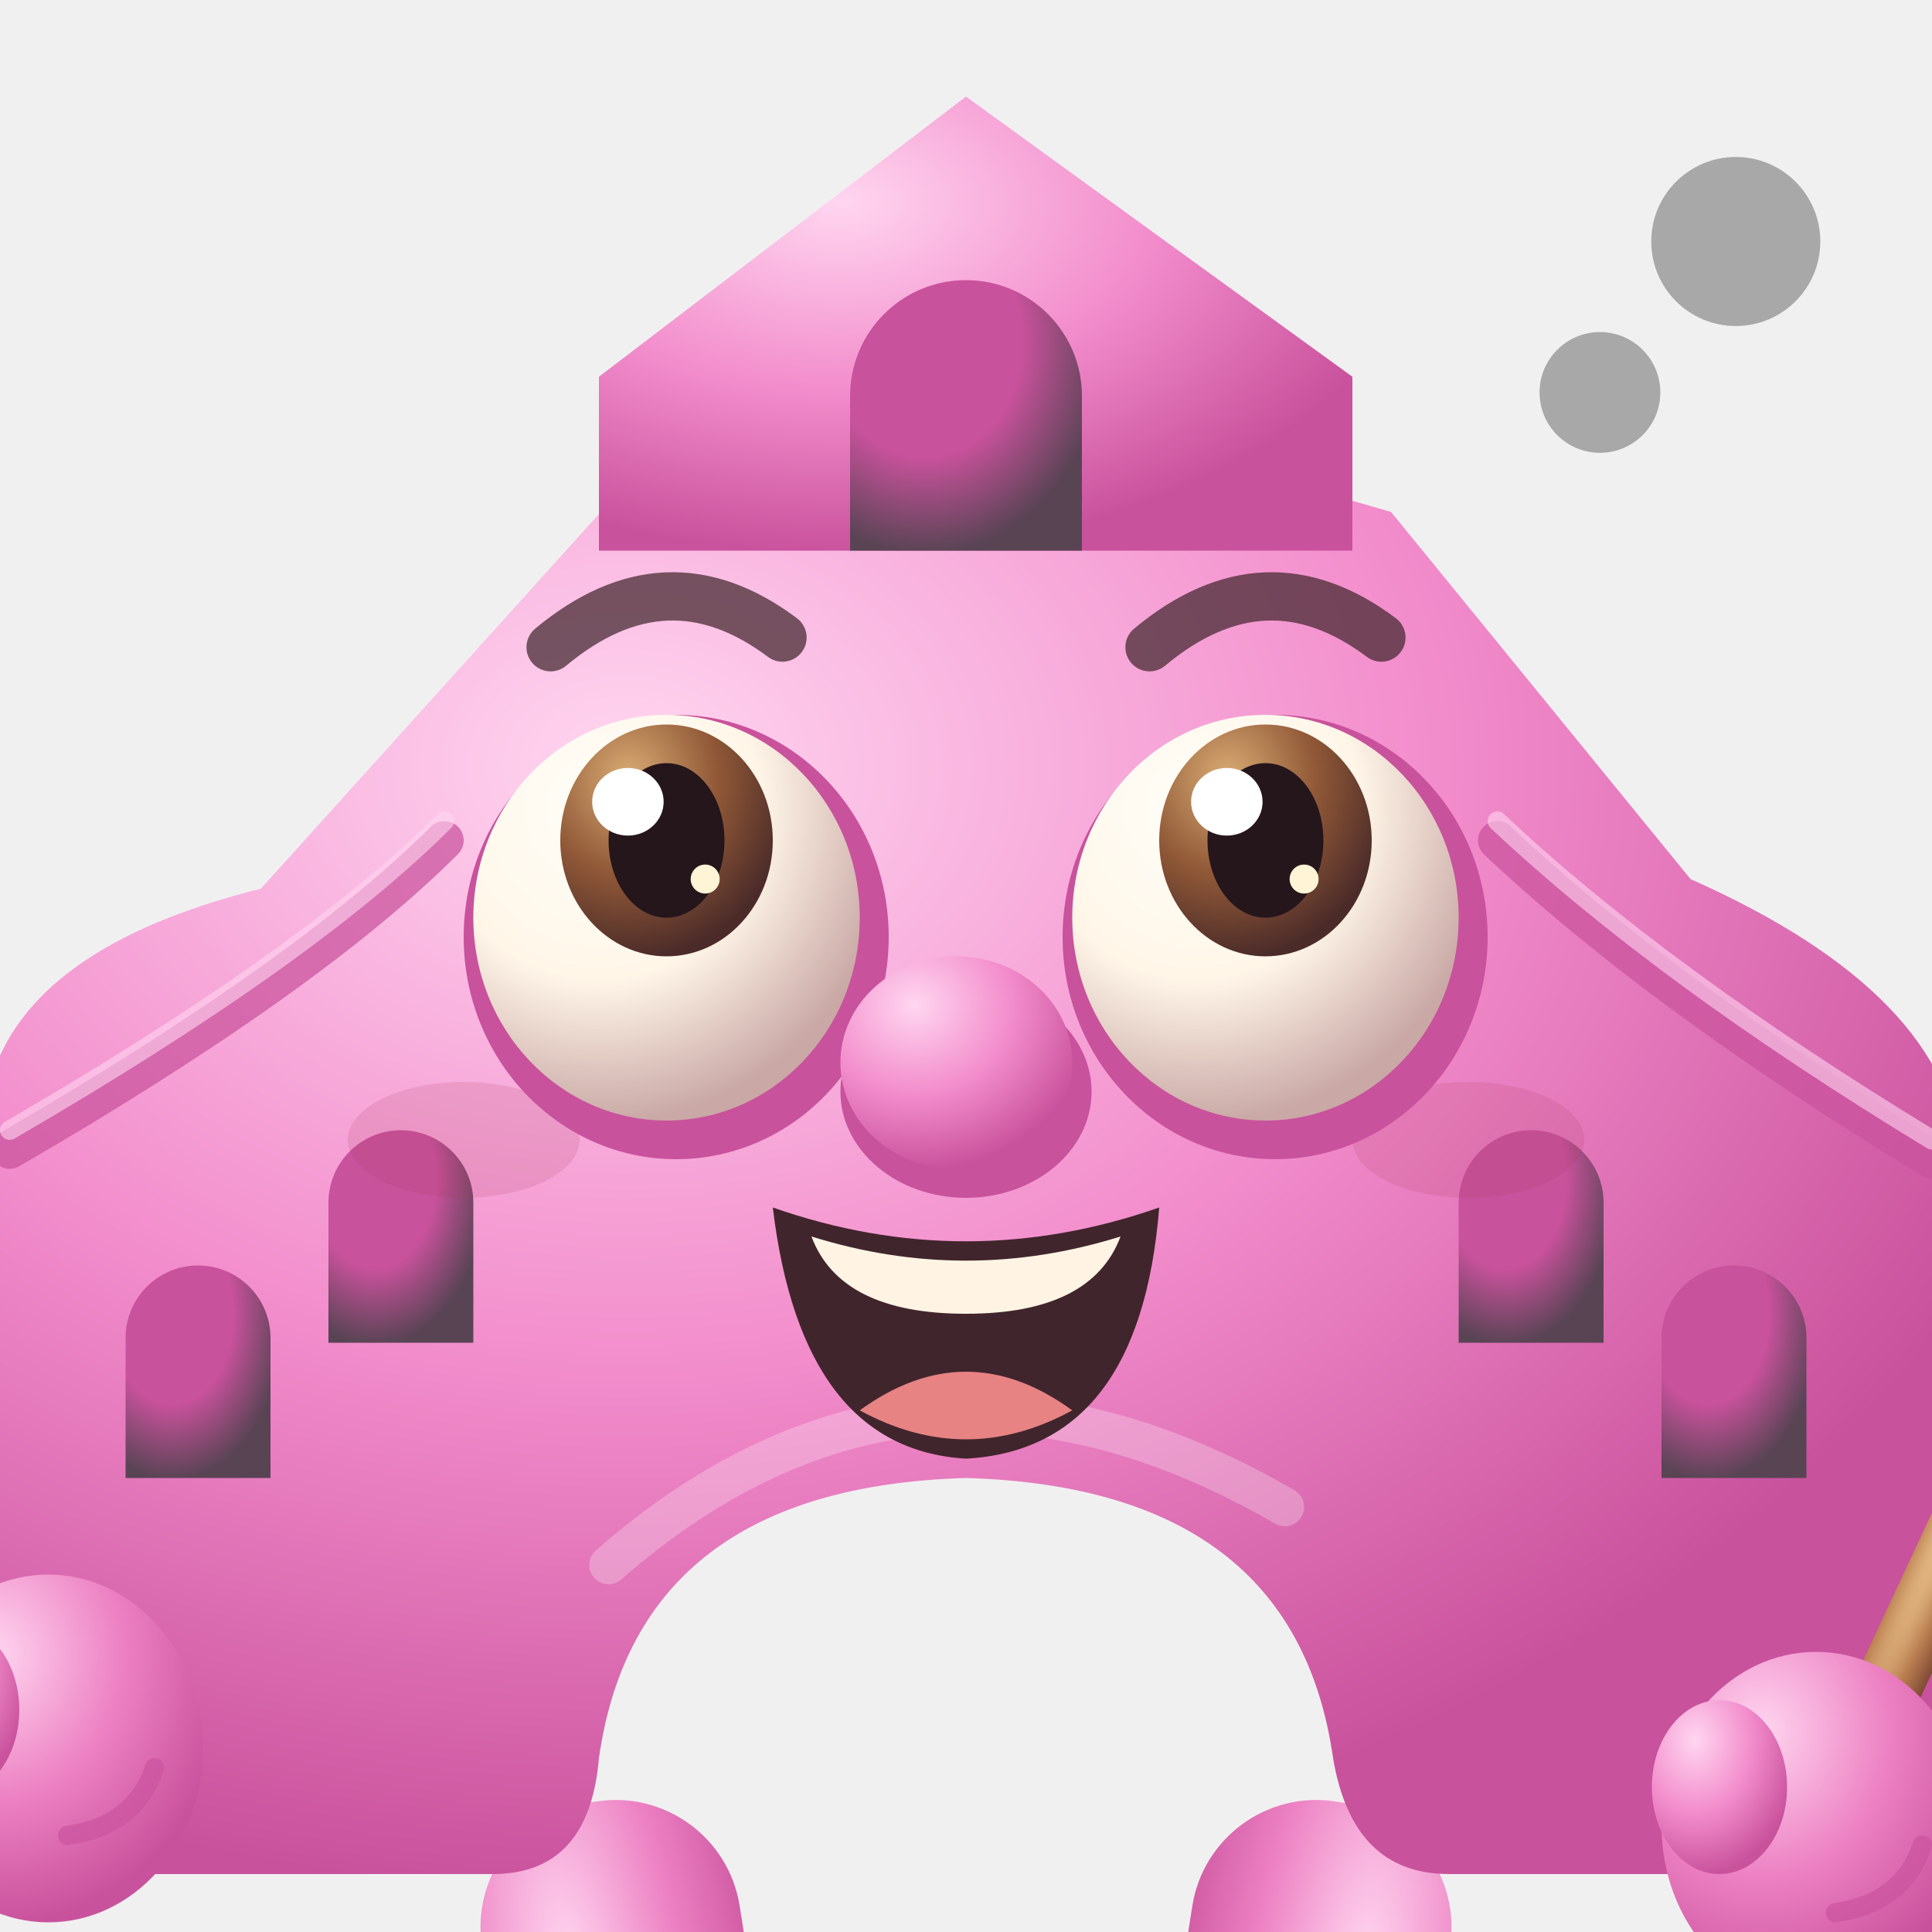
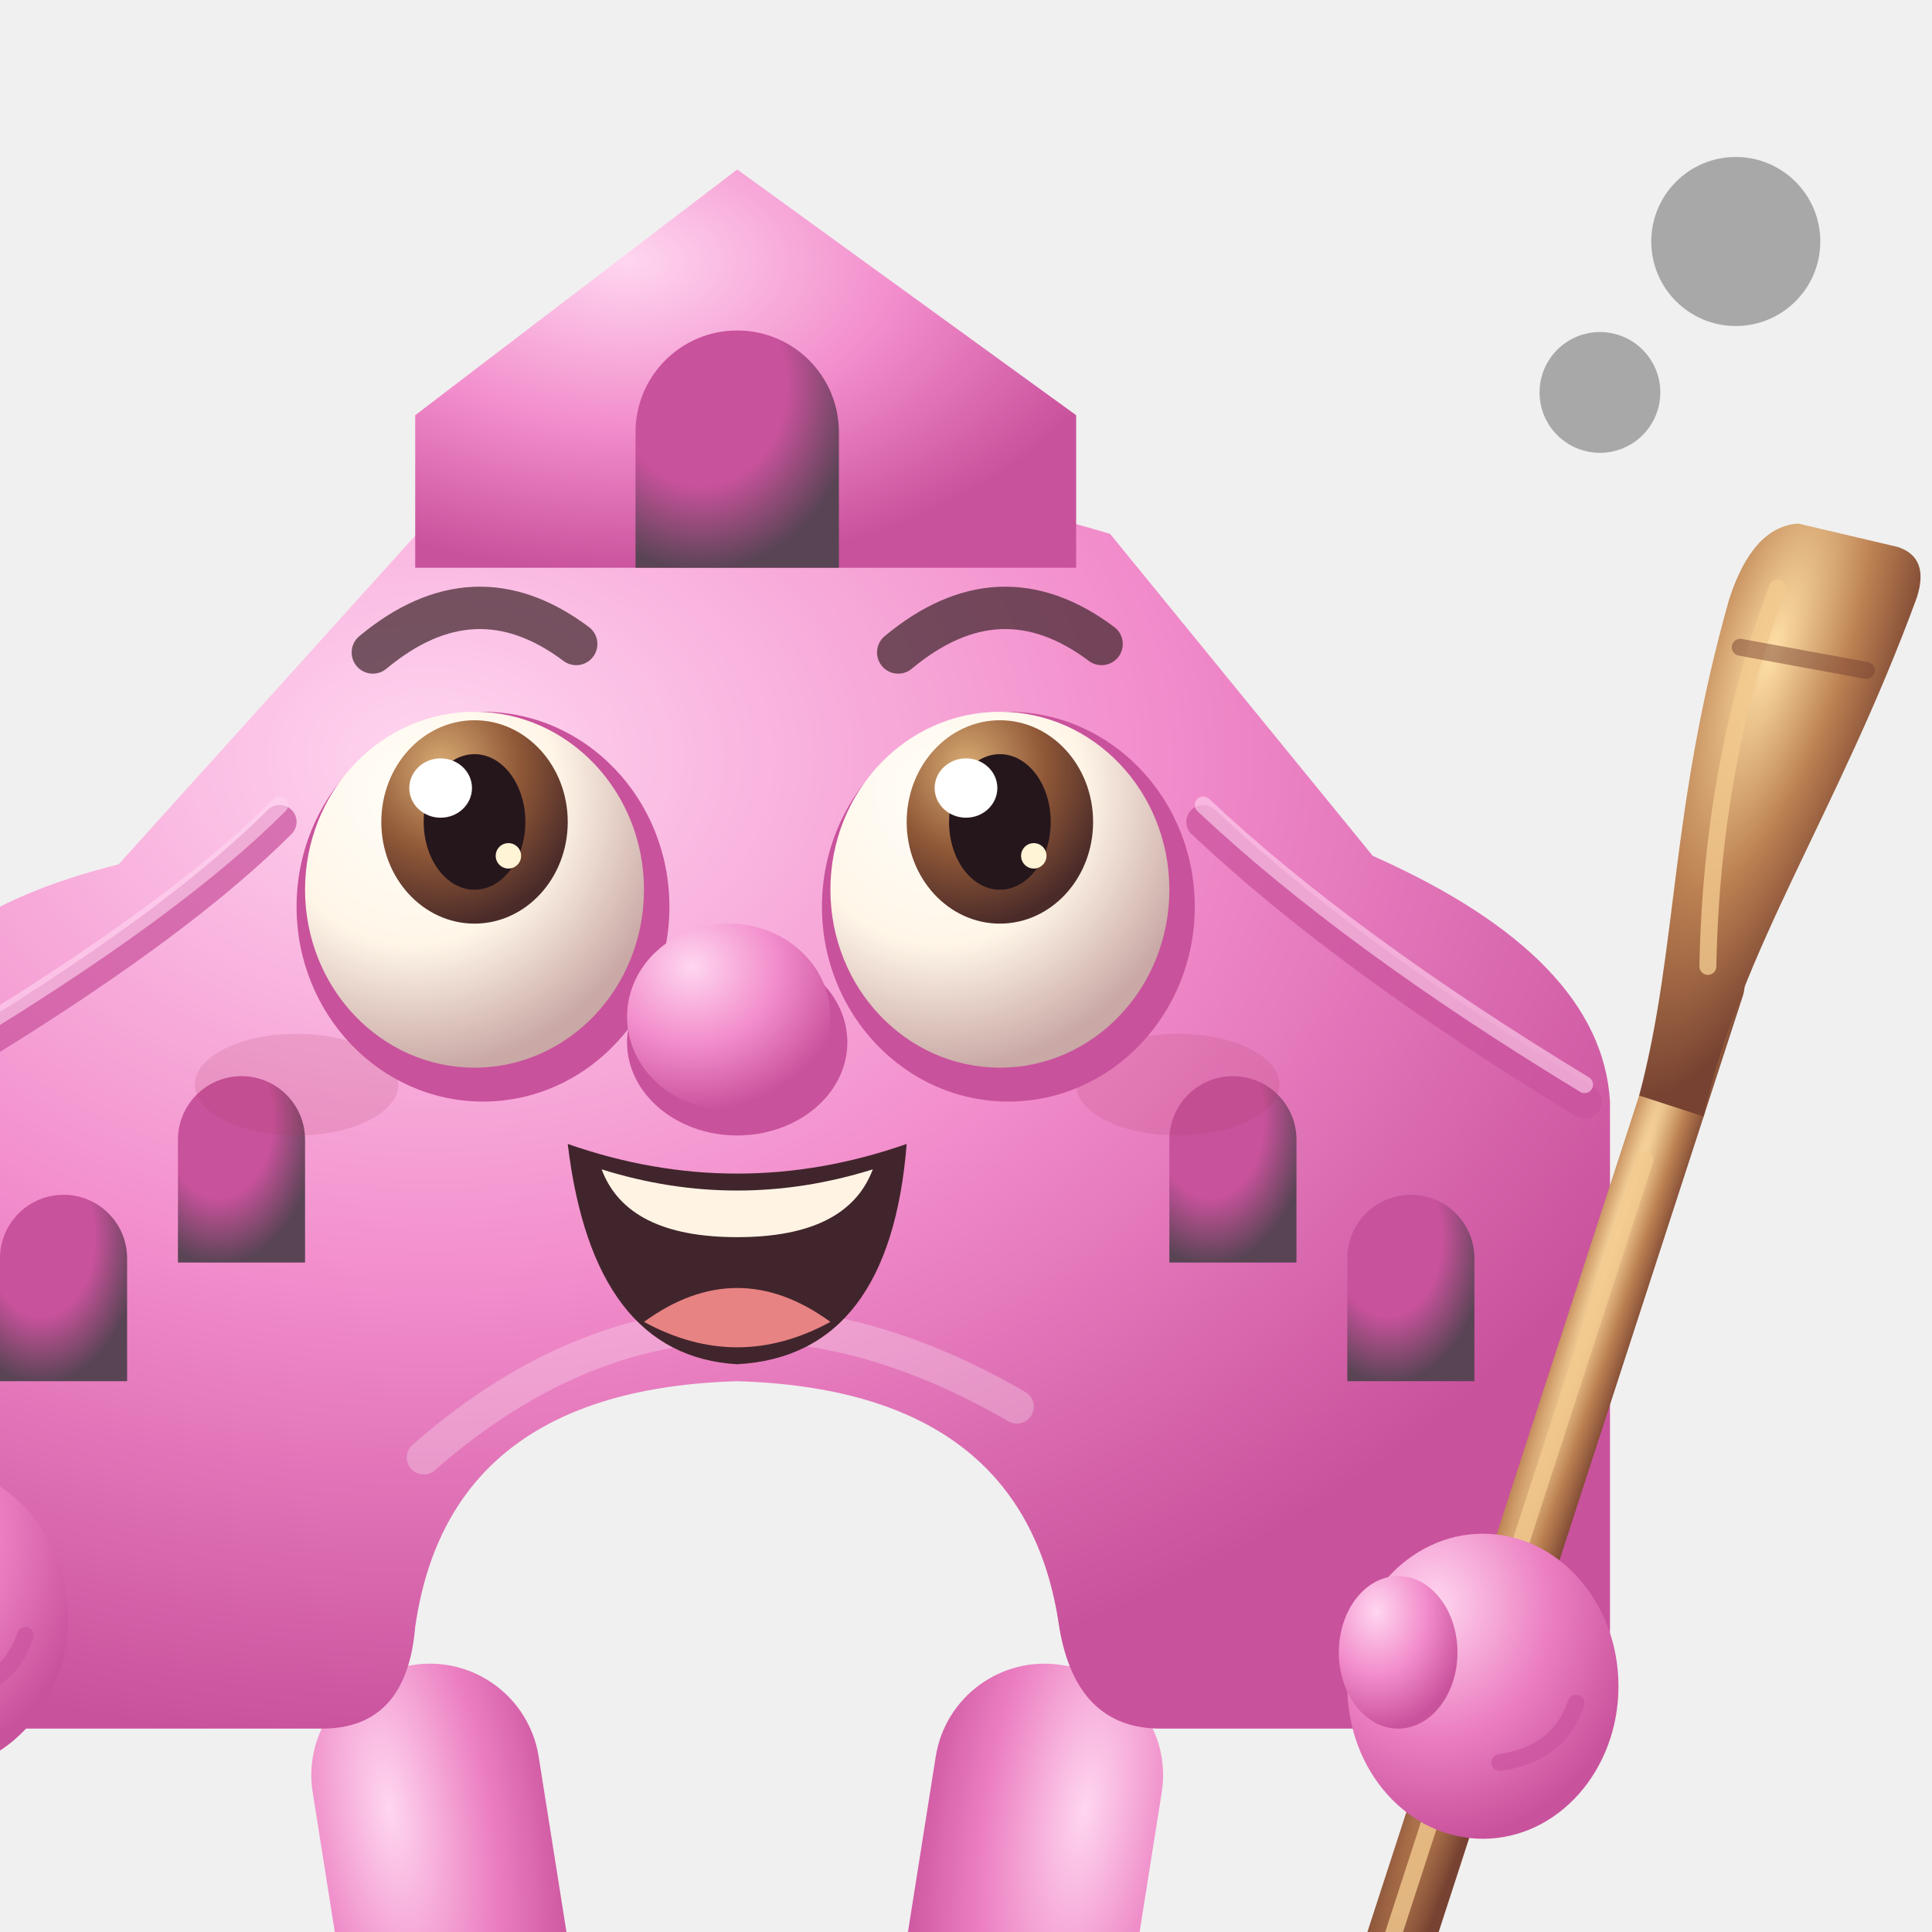
<svg xmlns="http://www.w3.org/2000/svg" viewBox="0 0 64 64" width="48" height="48" role="img" aria-label="Venice, Channels, planning">
  <defs>
    <radialGradient id="sm-venice-clay" cx="32%" cy="23%" r="78%">
      <stop offset="0" stop-color="#FFD6F0" />
      <stop offset="0.54" stop-color="#F28CCB" />
      <stop offset="1" stop-color="#C9529C" />
    </radialGradient>
    <radialGradient id="sm-venice-arm" cx="32%" cy="23%" r="78%">
      <stop offset="0" stop-color="#FFD6F0" />
      <stop offset="0.54" stop-color="#EC80C2" />
      <stop offset="1" stop-color="#C9529C" />
    </radialGradient>
    <radialGradient id="sm-venice-recess" cx="32%" cy="23%" r="78%">
      <stop offset="0" stop-color="#C9529C" />
      <stop offset="0.54" stop-color="#C9529C" />
      <stop offset="1" stop-color="#594454" />
    </radialGradient>
    <radialGradient id="sm-venice-boot" cx="32%" cy="23%" r="78%">
      <stop offset="0" stop-color="#d39a69" />
      <stop offset="0.54" stop-color="#966347" />
      <stop offset="1" stop-color="#4a302d" />
    </radialGradient>
    <radialGradient id="sm-venice-wood" cx="32%" cy="23%" r="78%">
      <stop offset="0" stop-color="#ffe0a6" />
      <stop offset="0.54" stop-color="#bb8051" />
      <stop offset="1" stop-color="#774231" />
    </radialGradient>
    <radialGradient id="sm-venice-gold" cx="32%" cy="23%" r="78%">
      <stop offset="0" stop-color="#fff5bb" />
      <stop offset="0.54" stop-color="#ebba54" />
      <stop offset="1" stop-color="#aa612e" />
    </radialGradient>
    <radialGradient id="sm-venice-red" cx="32%" cy="23%" r="78%">
      <stop offset="0" stop-color="#ffb3a4" />
      <stop offset="0.54" stop-color="#e47065" />
      <stop offset="1" stop-color="#a53247" />
    </radialGradient>
    <radialGradient id="sm-venice-white" cx="32%" cy="23%" r="78%">
      <stop offset="0" stop-color="#fffef9" />
      <stop offset="0.54" stop-color="#fff6e8" />
      <stop offset="1" stop-color="#c9a8a5" />
    </radialGradient>
    <radialGradient id="sm-venice-iris" cx="32%" cy="23%" r="78%">
      <stop offset="0" stop-color="#d9ab73" />
      <stop offset="0.54" stop-color="#905837" />
      <stop offset="1" stop-color="#4b2b29" />
    </radialGradient>
    <radialGradient id="sm-venice-floor">
      <stop stop-color="#38252e" stop-opacity=".31" />
      <stop offset=".55" stop-color="#483442" stop-opacity=".2" />
      <stop offset="1" stop-color="#483442" stop-opacity="0" />
    </radialGradient>
  </defs>
-   <g transform="scale(0.32) translate(-50 -63)">
+   <g transform="scale(0.2807) translate(-63 -53)">
    <g transform="translate(119 302) rotate(-9) scale(1 1)">
      <rect x="-13" y="-53" width="27" height="71" rx="13" fill="url(#sm-venice-arm)" />
      <path d="M-17-13Q-12-20 12-17Q23-17 21-6L20 23Q32 37 14 45H-27Q-45 44-42 29Q-41 12-22 11Z" fill="url(#sm-venice-boot)" />
      <path d="M-42 32Q-24 42 22 32Q27 46 12 47H-28Q-45 45-42 32Z" fill="#49302b" />
      <path d="M-40 33Q-20 43 24 33" fill="none" stroke="#bd9169" stroke-width="2.7" stroke-linecap="round" stroke-linejoin="round" />
      <path d="M-39 30Q-33 17-19 17M-15-10Q-4-15 13-10" fill="none" stroke="#f1bd89" stroke-width="3" opacity="0.55" stroke-linecap="round" stroke-linejoin="round" />
      <ellipse cx="-15" cy="-3" rx="2.7" ry="2.7" fill="#3b2826" />
      <ellipse cx="2" cy="-1" rx="2.7" ry="2.7" fill="#3b2826" />
      <path d="M-15 -3l17 2" fill="none" stroke="#f4d3a6" stroke-width="2.5" stroke-linecap="round" stroke-linejoin="round" />
      <ellipse cx="-17" cy="4" rx="2.7" ry="2.7" fill="#3b2826" />
      <ellipse cx="0" cy="6" rx="2.7" ry="2.7" fill="#3b2826" />
      <path d="M-17 4l17 2" fill="none" stroke="#f4d3a6" stroke-width="2.5" stroke-linecap="round" stroke-linejoin="round" />
      <ellipse cx="-19" cy="11" rx="2.7" ry="2.7" fill="#3b2826" />
      <ellipse cx="-2" cy="13" rx="2.7" ry="2.7" fill="#3b2826" />
      <path d="M-19 11l17 2" fill="none" stroke="#f4d3a6" stroke-width="2.5" stroke-linecap="round" stroke-linejoin="round" />
      <path d="M-10 17q-14 9-17 5M-10 17q8 4 10 11" fill="none" stroke="#dfad7d" stroke-width="2" opacity="0.7" stroke-linecap="round" stroke-linejoin="round" />
      <path d="M-29 26l6 1m-9-5l4 1m36-3l5-1" fill="none" stroke="#d5a47a" stroke-width="1.5" opacity="0.65" stroke-linecap="round" stroke-linejoin="round" />
    </g>
    <g transform="translate(181 302) rotate(9) scale(-1 1)">
      <rect x="-13" y="-53" width="27" height="71" rx="13" fill="url(#sm-venice-arm)" />
      <path d="M-17-13Q-12-20 12-17Q23-17 21-6L20 23Q32 37 14 45H-27Q-45 44-42 29Q-41 12-22 11Z" fill="url(#sm-venice-boot)" />
      <path d="M-42 32Q-24 42 22 32Q27 46 12 47H-28Q-45 45-42 32Z" fill="#49302b" />
      <path d="M-40 33Q-20 43 24 33" fill="none" stroke="#bd9169" stroke-width="2.7" stroke-linecap="round" stroke-linejoin="round" />
      <path d="M-39 30Q-33 17-19 17M-15-10Q-4-15 13-10" fill="none" stroke="#f1bd89" stroke-width="3" opacity="0.55" stroke-linecap="round" stroke-linejoin="round" />
      <ellipse cx="-15" cy="-3" rx="2.7" ry="2.7" fill="#3b2826" />
      <ellipse cx="2" cy="-1" rx="2.7" ry="2.7" fill="#3b2826" />
      <path d="M-15 -3l17 2" fill="none" stroke="#f4d3a6" stroke-width="2.5" stroke-linecap="round" stroke-linejoin="round" />
      <ellipse cx="-17" cy="4" rx="2.7" ry="2.7" fill="#3b2826" />
      <ellipse cx="0" cy="6" rx="2.7" ry="2.7" fill="#3b2826" />
      <path d="M-17 4l17 2" fill="none" stroke="#f4d3a6" stroke-width="2.5" stroke-linecap="round" stroke-linejoin="round" />
      <ellipse cx="-19" cy="11" rx="2.7" ry="2.7" fill="#3b2826" />
      <ellipse cx="-2" cy="13" rx="2.7" ry="2.7" fill="#3b2826" />
      <path d="M-19 11l17 2" fill="none" stroke="#f4d3a6" stroke-width="2.5" stroke-linecap="round" stroke-linejoin="round" />
      <path d="M-10 17q-14 9-17 5M-10 17q8 4 10 11" fill="none" stroke="#dfad7d" stroke-width="2" opacity="0.7" stroke-linecap="round" stroke-linejoin="round" />
      <path d="M-29 26l6 1m-9-5l4 1m36-3l5-1" fill="none" stroke="#d5a47a" stroke-width="1.5" opacity="0.65" stroke-linecap="round" stroke-linejoin="round" />
    </g>
    <path d="M111 187Q65 176 45 220Q37 249 59 254Q76 247 76 225L110 211Z" fill="url(#sm-venice-arm)" />
    <path d="M207 183Q238 183 250 239L232 254Q219 209 204 222Z" fill="url(#sm-venice-arm)" />
    <path d="M49 244V175Q53 161 77 155L114 114Q147 102 194 116L225 154Q252 166 253 183V245Q253 257 242 257H200Q190 257 188 245Q184 217 150 216Q116 217 112 245Q111 257 101 257H61Q49 257 49 244Z" fill="url(#sm-venice-clay)" />
    <path d="M112 102L150 73L190 102V120H112Z" fill="url(#sm-venice-clay)" />
    <path d="M138 120v-16a12 12 0 0 1 24 0v16Z" fill="url(#sm-venice-recess)" />
    <path d="M51 182Q82 164 96 150M205 150Q222 166 250 183" fill="none" stroke="#C9529C" stroke-width="4" opacity="0.73" stroke-linecap="round" stroke-linejoin="round" />
    <g transform="translate(0 -2)">
      <path d="M51 182Q82 164 96 150M205 150Q222 166 250 183" fill="none" stroke="#FFD6F0" stroke-width="2" opacity="0.6" stroke-linecap="round" stroke-linejoin="round" />
    </g>
    <path d="M63 216v-14.5a7.5 7.5 0 0 1 15 0v14.5Z" fill="url(#sm-venice-recess)" />
    <path d="M84 202v-14.5a7.5 7.5 0 0 1 15 0v14.5Z" fill="url(#sm-venice-recess)" />
    <path d="M201 202v-14.5a7.5 7.5 0 0 1 15 0v14.5Z" fill="url(#sm-venice-recess)" />
    <path d="M222 216v-14.5a7.5 7.5 0 0 1 15 0v14.5Z" fill="url(#sm-venice-recess)" />
    <path d="M113 225Q145 197 183 219" fill="none" stroke="white" stroke-width="4" opacity="0.26" stroke-linecap="round" stroke-linejoin="round" />
    <ellipse cx="55" cy="244" rx="16" ry="18" fill="url(#sm-venice-arm)" />
    <ellipse cx="45" cy="240" rx="7" ry="9" fill="url(#sm-venice-clay)" />
    <path d="M57 253q7 -1 9 -7" fill="none" stroke="#C9529C" stroke-width="2" opacity="0.65" stroke-linecap="round" stroke-linejoin="round" />
    <g transform="translate(150 158)">
      <ellipse cx="-52" cy="23" rx="12" ry="6" fill="#a63655" opacity=".15" />
      <ellipse cx="52" cy="23" rx="12" ry="6" fill="#a63655" opacity=".15" />
      <g>
        <g transform="translate(-31 0)">
          <path d="M-12 -28Q0 -38 12 -29" fill="none" stroke="#41252C" stroke-width="5" opacity="0.72" stroke-linecap="round" stroke-linejoin="round" />
          <ellipse cx="1" cy="2" rx="22" ry="23" fill="#C9529C" />
          <ellipse cx="0" cy="0" rx="20" ry="21" fill="url(#sm-venice-white)" />
          <ellipse cx="0" cy="-8" rx="11" ry="12" fill="url(#sm-venice-iris)" />
          <ellipse cx="0" cy="-8" rx="6" ry="8" fill="#25161c" />
          <ellipse cx="-4" cy="-12" rx="3.7" ry="3.5" fill="white" />
          <ellipse cx="4" cy="-4" rx="1.5" ry="1.5" fill="#fff4d5" />
        </g>
        <g transform="translate(31 0)">
          <path d="M-12 -28Q0 -38 12 -29" fill="none" stroke="#41252C" stroke-width="5" opacity="0.72" stroke-linecap="round" stroke-linejoin="round" />
          <ellipse cx="1" cy="2" rx="22" ry="23" fill="#C9529C" />
          <ellipse cx="0" cy="0" rx="20" ry="21" fill="url(#sm-venice-white)" />
          <ellipse cx="0" cy="-8" rx="11" ry="12" fill="url(#sm-venice-iris)" />
          <ellipse cx="0" cy="-8" rx="6" ry="8" fill="#25161c" />
          <ellipse cx="-4" cy="-12" rx="3.7" ry="3.5" fill="white" />
          <ellipse cx="4" cy="-4" rx="1.5" ry="1.5" fill="#fff4d5" />
        </g>
      </g>
      <ellipse cx="0" cy="18" rx="13" ry="11" fill="#C9529C" />
      <ellipse cx="-1" cy="15" rx="12" ry="11" fill="url(#sm-venice-clay)" />
      <path d="M-20 30Q0 37 20 30Q18 55 0 56Q-17 55-20 30Z" fill="#41252C" />
      <path d="M-16 33Q0 38 16 33Q13 41 0 41Q-13 41-16 33Z" fill="#fff4e4" />
      <path d="M-11 51Q0 43 11 51Q0 57-11 51Z" fill="#e78383" />
    </g>
-     <g transform="rotate(25 241 246)">
-       <rect x="238" y="167" width="7" height="133" rx="3" fill="url(#sm-venice-wood)" />
-       <path d="M238 272Q225 288 231 315Q241 325 252 315Q257 287 245 272Z" fill="url(#sm-venice-wood)" />
-       <path d="M238 288Q235 301 237 311" fill="none" stroke="white" stroke-width="4" opacity="0.26" stroke-linecap="round" stroke-linejoin="round" />
+     <g transform="rotate(18 238 252)">
+       <rect x="234" y="161" width="8" height="151" rx="4" fill="url(#sm-venice-wood)" />
+       <path d="M234 180C233 162 227 147 226 121Q226 112 231 110L243 109Q247 109 247 114C246 141 240 160 242 180Z" fill="url(#sm-venice-wood)" />
+       <path d="M231 118Q230 140 237 163M237 187V303" fill="none" stroke="#f2c98e" stroke-width="2" opacity="0.8" stroke-linecap="round" stroke-linejoin="round" />
+       <path d="M229 126L244 124" fill="none" stroke="#774231" stroke-width="2" opacity="0.5" stroke-linecap="round" stroke-linejoin="round" />
    </g>
    <ellipse cx="238" cy="252" rx="16" ry="18" fill="url(#sm-venice-arm)" />
    <ellipse cx="228" cy="248" rx="7" ry="9" fill="url(#sm-venice-clay)" />
    <path d="M240 261q7 -1 9 -7" fill="none" stroke="#C9529C" stroke-width="2" opacity="0.65" stroke-linecap="round" stroke-linejoin="round" />
  </g>
  <circle cx="53" cy="13" r="2" fill="#a8a8a8" />
  <circle cx="57.5" cy="8" r="2.8" fill="#a8a8a8" />
</svg>
